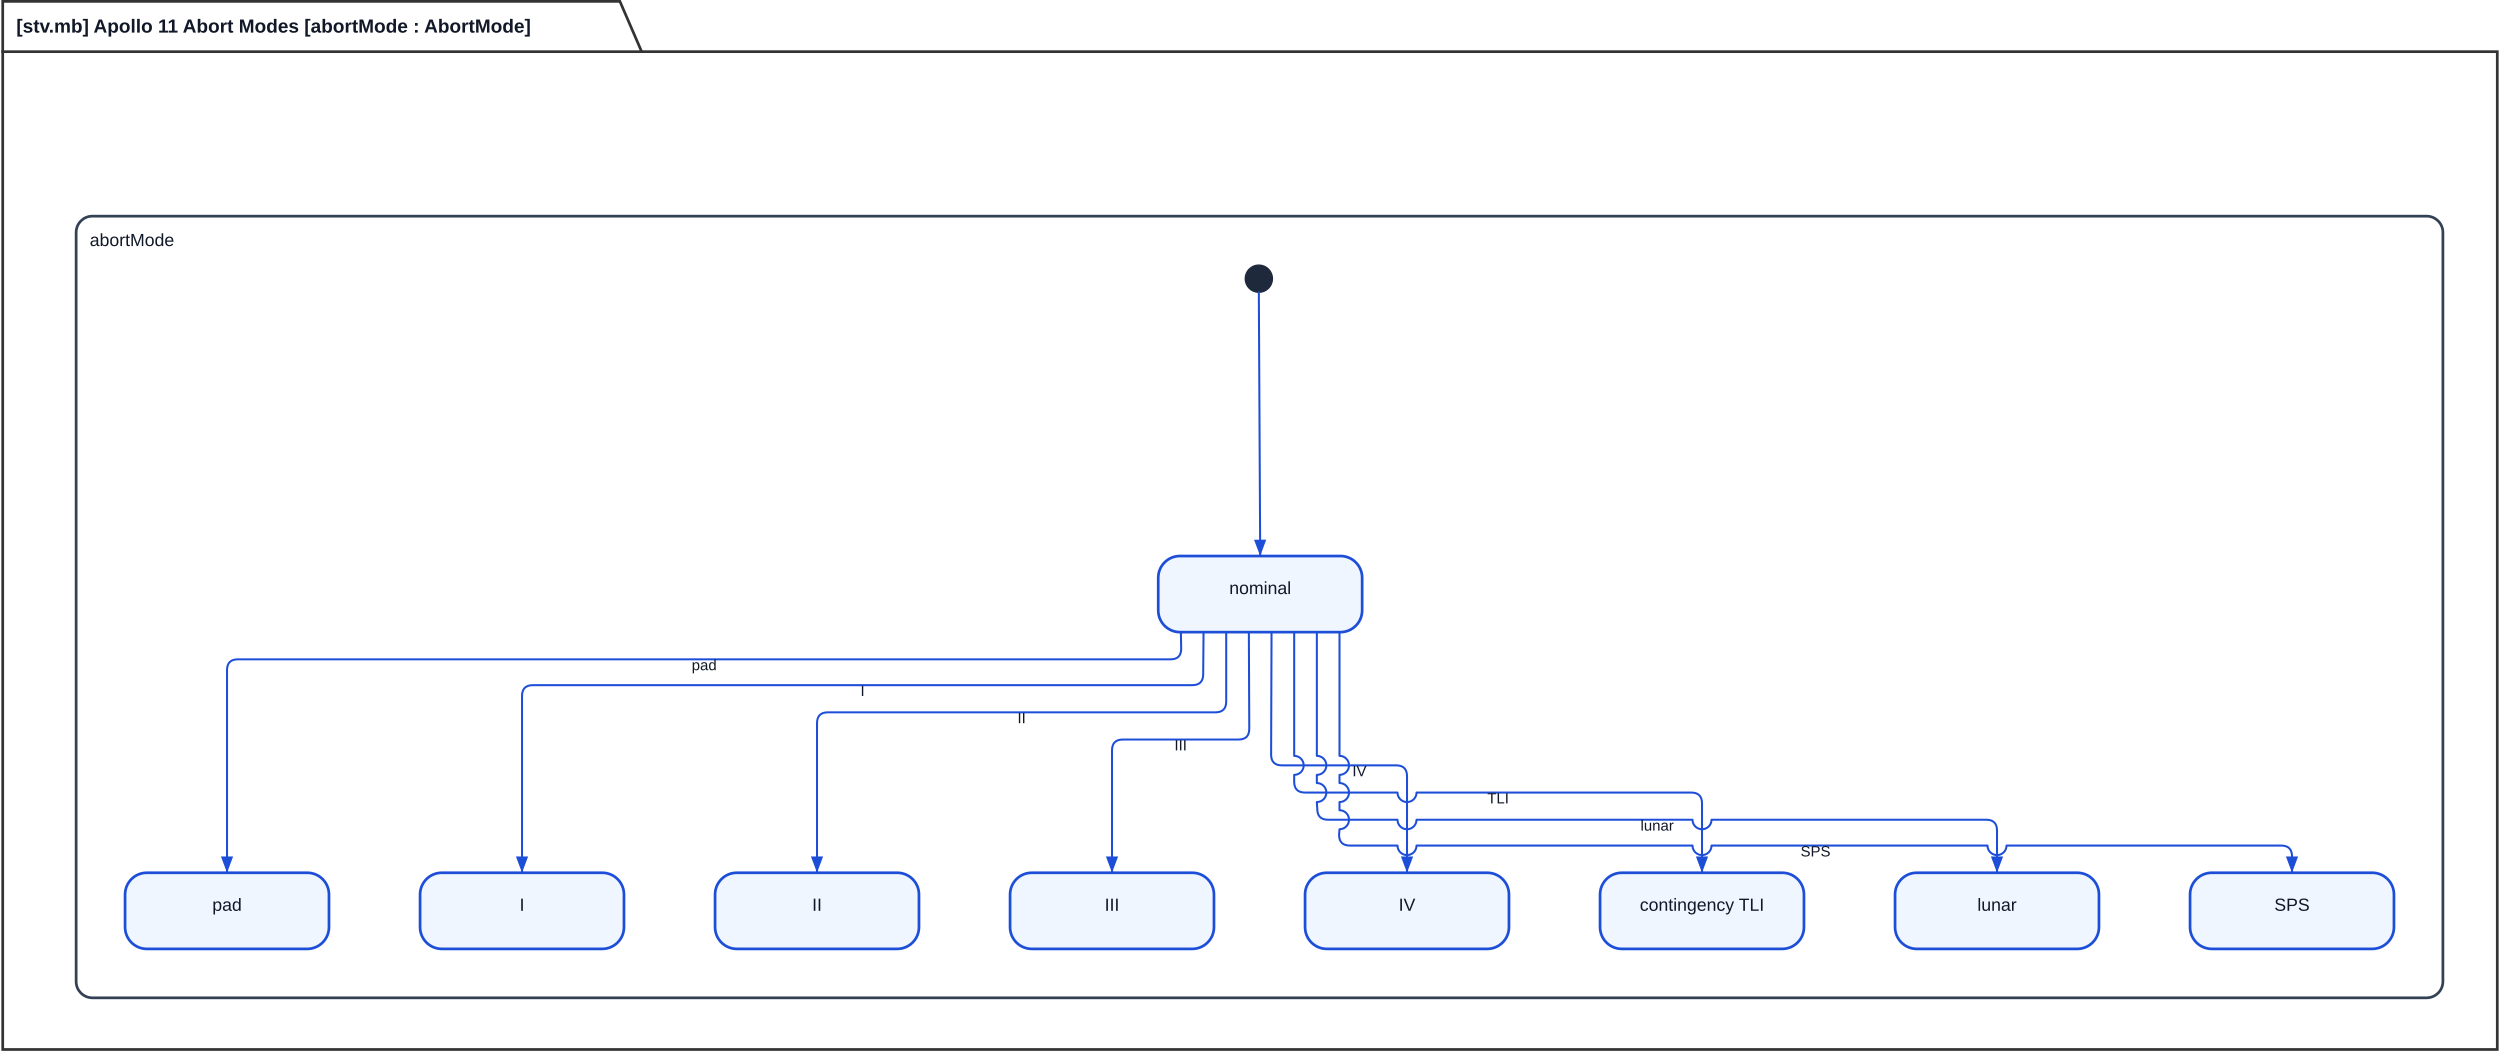
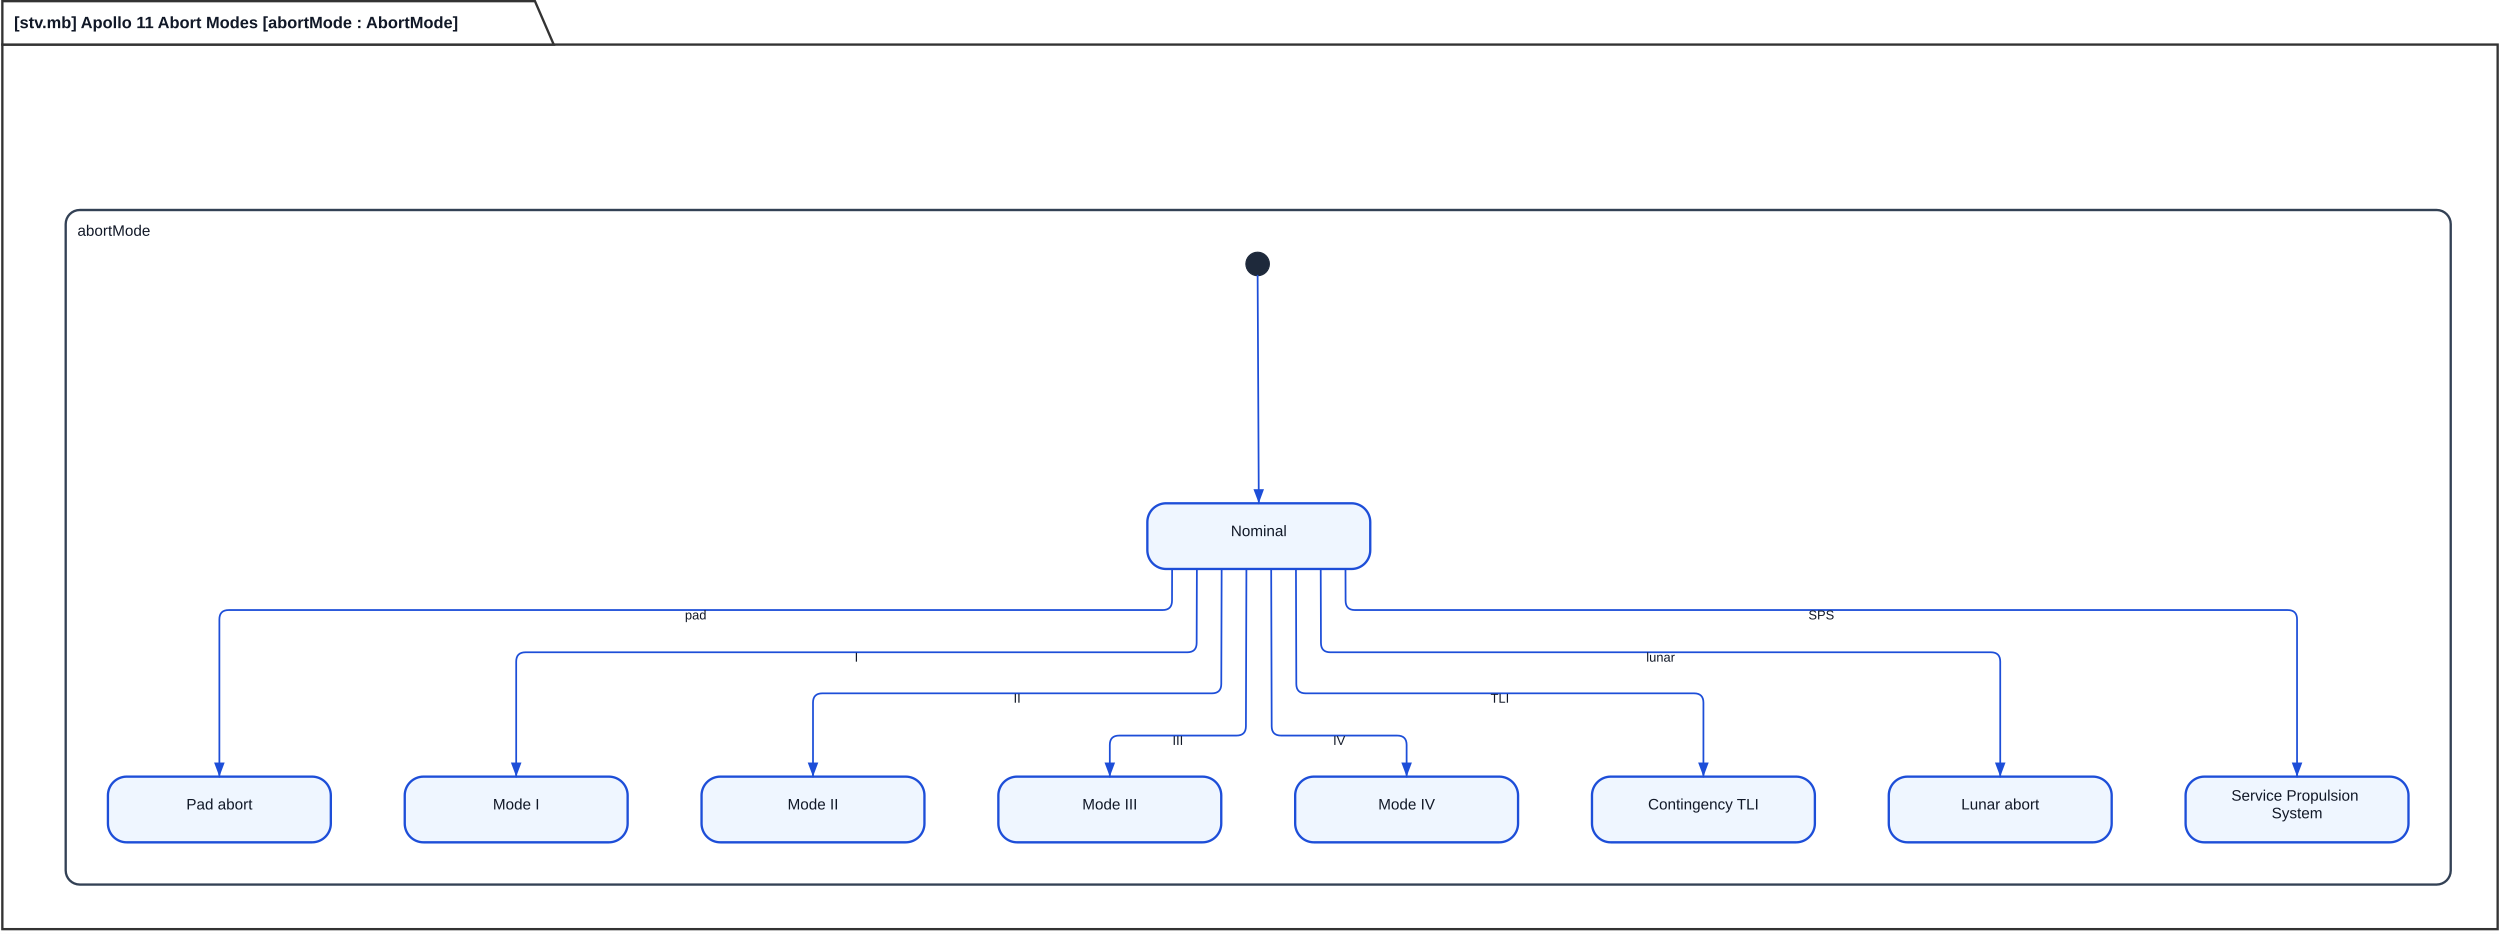
- <svg xmlns="http://www.w3.org/2000/svg" width="1839" height="776" viewBox="0 0 1839 776">
+ <svg xmlns="http://www.w3.org/2000/svg" width="2131" height="796" viewBox="0 0 2131 796">
  <defs>
    <style>text{font-family:Arial,Helvetica,sans-serif;fill:#111827}.label{font-size:13px}.small{font-size:11px}.header{font-size:14px;font-weight:600}</style>
    <marker id="arrow" markerWidth="8" markerHeight="6" refX="8" refY="3" orient="auto">
      <polygon points="0 0,8 3,0 6" fill="#1D4ED8" />
    </marker>
    <marker id="arrow-dark" markerWidth="8" markerHeight="6" refX="8" refY="3" orient="auto">
      <polygon points="0 0,8 3,0 6" fill="#334155" />
    </marker>
    <marker id="composition" markerWidth="12" markerHeight="12" refX="0" refY="6" orient="auto" markerUnits="strokeWidth">
      <polygon points="0 6,6 0,12 6,6 12" fill="#111827" stroke="#111827" />
    </marker>
  </defs>
-   <rect x="0" y="0" width="1839" height="776" fill="#FFFFFF" />
-   <rect x="2" y="38" width="1835" height="734" fill="none" stroke="#333333" stroke-width="2" />
+   <rect x="0" y="0" width="2131" height="796" fill="#FFFFFF" />
+   <rect x="2" y="38" width="2127" height="754" fill="none" stroke="#333333" stroke-width="2" />
  <path d="M 2 1 H 456 L 472 38 H 2 Z" fill="#FFFFFF" stroke="#333333" stroke-width="2" />
  <text class="header" x="12" y="24">[stv.mb] Apollo 11 Abort Modes [abortMode : AbortMode]</text>
-   <rect x="2" y="38" width="1835" height="736" fill="none" stroke="#333333" stroke-width="0" />
+   <rect x="2" y="38" width="2127" height="756" fill="none" stroke="#333333" stroke-width="0" />
  <g transform="translate(2,40)">
-     <rect id="boundary" x="54" y="119" width="1741" height="575" rx="12" fill="#FFFFFF" stroke="#334155" stroke-width="2" />
-     <text class="label" x="64" y="141">abortMode</text>
-     <circle id="initial" cx="924" cy="165" r="10" fill="#1E293B" stroke="#1E293B" stroke-width="1" />
-     <rect id="nominal" x="850" y="369" width="150" height="56" rx="16" fill="#EFF6FF" stroke="#1D4ED8" stroke-width="2" />
-     <text class="label" text-anchor="middle" x="925" y="397">nominal</text>
-     <rect id="pad" x="90" y="602" width="150" height="56" rx="16" fill="#EFF6FF" stroke="#1D4ED8" stroke-width="2" />
-     <text class="label" text-anchor="middle" x="165" y="630">pad</text>
-     <rect id="I" x="307" y="602" width="150" height="56" rx="16" fill="#EFF6FF" stroke="#1D4ED8" stroke-width="2" />
-     <text class="label" text-anchor="middle" x="382" y="630">I</text>
-     <rect id="II" x="524" y="602" width="150" height="56" rx="16" fill="#EFF6FF" stroke="#1D4ED8" stroke-width="2" />
-     <text class="label" text-anchor="middle" x="599" y="630">II</text>
-     <rect id="III" x="741" y="602" width="150" height="56" rx="16" fill="#EFF6FF" stroke="#1D4ED8" stroke-width="2" />
-     <text class="label" text-anchor="middle" x="816" y="630">III</text>
-     <rect id="IV" x="958" y="602" width="150" height="56" rx="16" fill="#EFF6FF" stroke="#1D4ED8" stroke-width="2" />
-     <text class="label" text-anchor="middle" x="1033" y="630">IV</text>
-     <rect id="contingencyTLI" x="1175" y="602" width="150" height="56" rx="16" fill="#EFF6FF" stroke="#1D4ED8" stroke-width="2" />
-     <text class="label" text-anchor="middle" x="1250" y="630">contingency TLI</text>
-     <rect id="lunar" x="1392" y="602" width="150" height="56" rx="16" fill="#EFF6FF" stroke="#1D4ED8" stroke-width="2" />
-     <text class="label" text-anchor="middle" x="1467" y="630">lunar</text>
-     <rect id="SPS" x="1609" y="602" width="150" height="56" rx="16" fill="#EFF6FF" stroke="#1D4ED8" stroke-width="2" />
-     <text class="label" text-anchor="middle" x="1684" y="630">SPS</text>
-     <path d="M 924,175 L 925,369" fill="none" stroke="#1D4ED8" stroke-width="1.5" stroke-linejoin="round" stroke-linecap="round" marker-end="url(#arrow)" />
-     <path d="M 866.665,425 L 866.866,437.001 Q 867,445 859,445 L 173,445 Q 165,445 165,453 L 165,602" fill="none" stroke="#1D4ED8" stroke-width="1.5" stroke-linejoin="round" stroke-linecap="round" marker-end="url(#arrow)" />
-     <path d="M 883.33,425 L 883.068,456 Q 883,464 875,464 L 390,464 Q 382,464 382,472 L 382,602" fill="none" stroke="#1D4ED8" stroke-width="1.5" stroke-linejoin="round" stroke-linecap="round" marker-end="url(#arrow)" />
-     <path d="M 899.995,425 L 899.999,476 Q 900,484 892,484 L 607,484 Q 599,484 599,492 L 599,602" fill="none" stroke="#1D4ED8" stroke-width="1.5" stroke-linejoin="round" stroke-linecap="round" marker-end="url(#arrow)" />
-     <path d="M 916.66,425 L 916.966,496 Q 917,504 909,504 L 824,504 Q 816,504 816,512 L 816,602" fill="none" stroke="#1D4ED8" stroke-width="1.5" stroke-linejoin="round" stroke-linecap="round" marker-end="url(#arrow)" />
-     <path d="M 933.34,425 L 933.028,515 Q 933,523 941,523 L 1025,523 Q 1033,523 1033,531 L 1033,602" fill="none" stroke="#1D4ED8" stroke-width="1.5" stroke-linejoin="round" stroke-linecap="round" marker-end="url(#arrow)" />
-     <path d="M 950.005,425 L 950.005,516 A 7 7 0 0 1 950.005,530 L 950,535 Q 950,543 958,543 L 1026,543 A 7 7 0 0 0 1040,543 L 1242,543 Q 1250,543 1250,551 L 1250,602" fill="none" stroke="#1D4ED8" stroke-width="1.5" stroke-linejoin="round" stroke-linecap="round" marker-end="url(#arrow)" />
-     <path d="M 966.67,425 L 966.67,516 A 7 7 0 0 1 966.67,530 L 966.67,536 A 7 7 0 0 1 966.67,550 L 966.981,555 Q 967,563 975,563 L 1026,563 A 7 7 0 0 0 1040,563 L 1243,563 A 7 7 0 0 0 1257,563 L 1459,563 Q 1467,563 1467,571 L 1467,602" fill="none" stroke="#1D4ED8" stroke-width="1.5" stroke-linejoin="round" stroke-linecap="round" marker-end="url(#arrow)" />
-     <path d="M 983.335,425 L 983.335,516 A 7 7 0 0 1 983.335,530 L 983.335,536 A 7 7 0 0 1 983.335,550 L 983.335,556 A 7 7 0 0 1 983.335,570 L 983.017,574 Q 983,582 991,582 L 1026,582 A 7 7 0 0 0 1040,582 L 1243,582 A 7 7 0 0 0 1257,582 L 1460,582 A 7 7 0 0 0 1474,582 L 1676,582 Q 1684,582 1684,590 L 1684,602" fill="none" stroke="#1D4ED8" stroke-width="1.5" stroke-linejoin="round" stroke-linecap="round" marker-end="url(#arrow)" />
-     <text class="small" text-anchor="middle" x="516" y="453">pad</text>
-     <text class="small" text-anchor="middle" x="632.5" y="472">I</text>
-     <text class="small" text-anchor="middle" x="749.5" y="492">II</text>
-     <text class="small" text-anchor="middle" x="866.5" y="512">III</text>
-     <text class="small" text-anchor="middle" x="998" y="531">IV</text>
-     <text class="small" text-anchor="middle" x="1100" y="551">TLI</text>
-     <text class="small" text-anchor="middle" x="1217" y="571">lunar</text>
-     <text class="small" text-anchor="middle" x="1333.5" y="590">SPS</text>
+     <rect id="boundary" x="54" y="139" width="2033" height="575" rx="12" fill="#FFFFFF" stroke="#334155" stroke-width="2" />
+     <text class="label" x="64" y="161">abortMode</text>
+     <circle id="initial" cx="1070" cy="185" r="10" fill="#1E293B" stroke="#1E293B" stroke-width="1" />
+     <rect id="nominal" x="976" y="389" width="190" height="56" rx="16" fill="#EFF6FF" stroke="#1D4ED8" stroke-width="2" />
+     <text class="label" text-anchor="middle" x="1071" y="417">Nominal</text>
+     <rect id="pad" x="90" y="622" width="190" height="56" rx="16" fill="#EFF6FF" stroke="#1D4ED8" stroke-width="2" />
+     <text class="label" text-anchor="middle" x="185" y="650">Pad abort</text>
+     <rect id="I" x="343" y="622" width="190" height="56" rx="16" fill="#EFF6FF" stroke="#1D4ED8" stroke-width="2" />
+     <text class="label" text-anchor="middle" x="438" y="650">Mode I</text>
+     <rect id="II" x="596" y="622" width="190" height="56" rx="16" fill="#EFF6FF" stroke="#1D4ED8" stroke-width="2" />
+     <text class="label" text-anchor="middle" x="691" y="650">Mode II</text>
+     <rect id="III" x="849" y="622" width="190" height="56" rx="16" fill="#EFF6FF" stroke="#1D4ED8" stroke-width="2" />
+     <text class="label" text-anchor="middle" x="944" y="650">Mode III</text>
+     <rect id="IV" x="1102" y="622" width="190" height="56" rx="16" fill="#EFF6FF" stroke="#1D4ED8" stroke-width="2" />
+     <text class="label" text-anchor="middle" x="1197" y="650">Mode IV</text>
+     <rect id="contingencyTLI" x="1355" y="622" width="190" height="56" rx="16" fill="#EFF6FF" stroke="#1D4ED8" stroke-width="2" />
+     <text class="label" text-anchor="middle" x="1450" y="650">Contingency TLI</text>
+     <rect id="lunar" x="1608" y="622" width="190" height="56" rx="16" fill="#EFF6FF" stroke="#1D4ED8" stroke-width="2" />
+     <text class="label" text-anchor="middle" x="1703" y="650">Lunar abort</text>
+     <rect id="SPS" x="1861" y="622" width="190" height="56" rx="16" fill="#EFF6FF" stroke="#1D4ED8" stroke-width="2" />
+     <text class="label" text-anchor="middle">
+       <tspan x="1956" y="642.5">Service Propulsion</tspan>
+       <tspan x="1956" dy="15">System</tspan>
+     </text>
+     <path d="M 1070,195 L 1071,389" fill="none" stroke="#1D4ED8" stroke-width="1.5" stroke-linejoin="round" stroke-linecap="round" marker-end="url(#arrow)" />
+     <path d="M 997.109,445 L 997.025,472 Q 997,480 989,480 L 193,480 Q 185,480 185,488 L 185,622" fill="none" stroke="#1D4ED8" stroke-width="1.5" stroke-linejoin="round" stroke-linecap="round" marker-end="url(#arrow)" />
+     <path d="M 1018.22,445 L 1018.02,508 Q 1018,516 1010,516 L 446,516 Q 438,516 438,524 L 438,622" fill="none" stroke="#1D4ED8" stroke-width="1.5" stroke-linejoin="round" stroke-linecap="round" marker-end="url(#arrow)" />
+     <path d="M 1039.33,445 L 1039.02,543 Q 1039,551 1031,551 L 699,551 Q 691,551 691,559 L 691,622" fill="none" stroke="#1D4ED8" stroke-width="1.5" stroke-linejoin="round" stroke-linecap="round" marker-end="url(#arrow)" />
+     <path d="M 1060.44,445 L 1060.02,579 Q 1060,587 1052,587 L 952,587 Q 944,587 944,595 L 944,622" fill="none" stroke="#1D4ED8" stroke-width="1.5" stroke-linejoin="round" stroke-linecap="round" marker-end="url(#arrow)" />
+     <path d="M 1081.56,445 L 1081.98,579 Q 1082,587 1090,587 L 1189,587 Q 1197,587 1197,595 L 1197,622" fill="none" stroke="#1D4ED8" stroke-width="1.5" stroke-linejoin="round" stroke-linecap="round" marker-end="url(#arrow)" />
+     <path d="M 1102.67,445 L 1102.98,543 Q 1103,551 1111,551 L 1442,551 Q 1450,551 1450,559 L 1450,622" fill="none" stroke="#1D4ED8" stroke-width="1.5" stroke-linejoin="round" stroke-linecap="round" marker-end="url(#arrow)" />
+     <path d="M 1123.78,445 L 1123.98,508 Q 1124,516 1132,516 L 1695,516 Q 1703,516 1703,524 L 1703,622" fill="none" stroke="#1D4ED8" stroke-width="1.5" stroke-linejoin="round" stroke-linecap="round" marker-end="url(#arrow)" />
+     <path d="M 1144.89,445 L 1144.98,472 Q 1145,480 1153,480 L 1948,480 Q 1956,480 1956,488 L 1956,622" fill="none" stroke="#1D4ED8" stroke-width="1.5" stroke-linejoin="round" stroke-linecap="round" marker-end="url(#arrow)" />
+     <text class="small" text-anchor="middle" x="591" y="488">pad</text>
+     <text class="small" text-anchor="middle" x="728" y="524">I</text>
+     <text class="small" text-anchor="middle" x="865" y="559">II</text>
+     <text class="small" text-anchor="middle" x="1002" y="595">III</text>
+     <text class="small" text-anchor="middle" x="1139.5" y="595">IV</text>
+     <text class="small" text-anchor="middle" x="1276.5" y="559">TLI</text>
+     <text class="small" text-anchor="middle" x="1413.5" y="524">lunar</text>
+     <text class="small" text-anchor="middle" x="1550.5" y="488">SPS</text>
  </g>
</svg>
